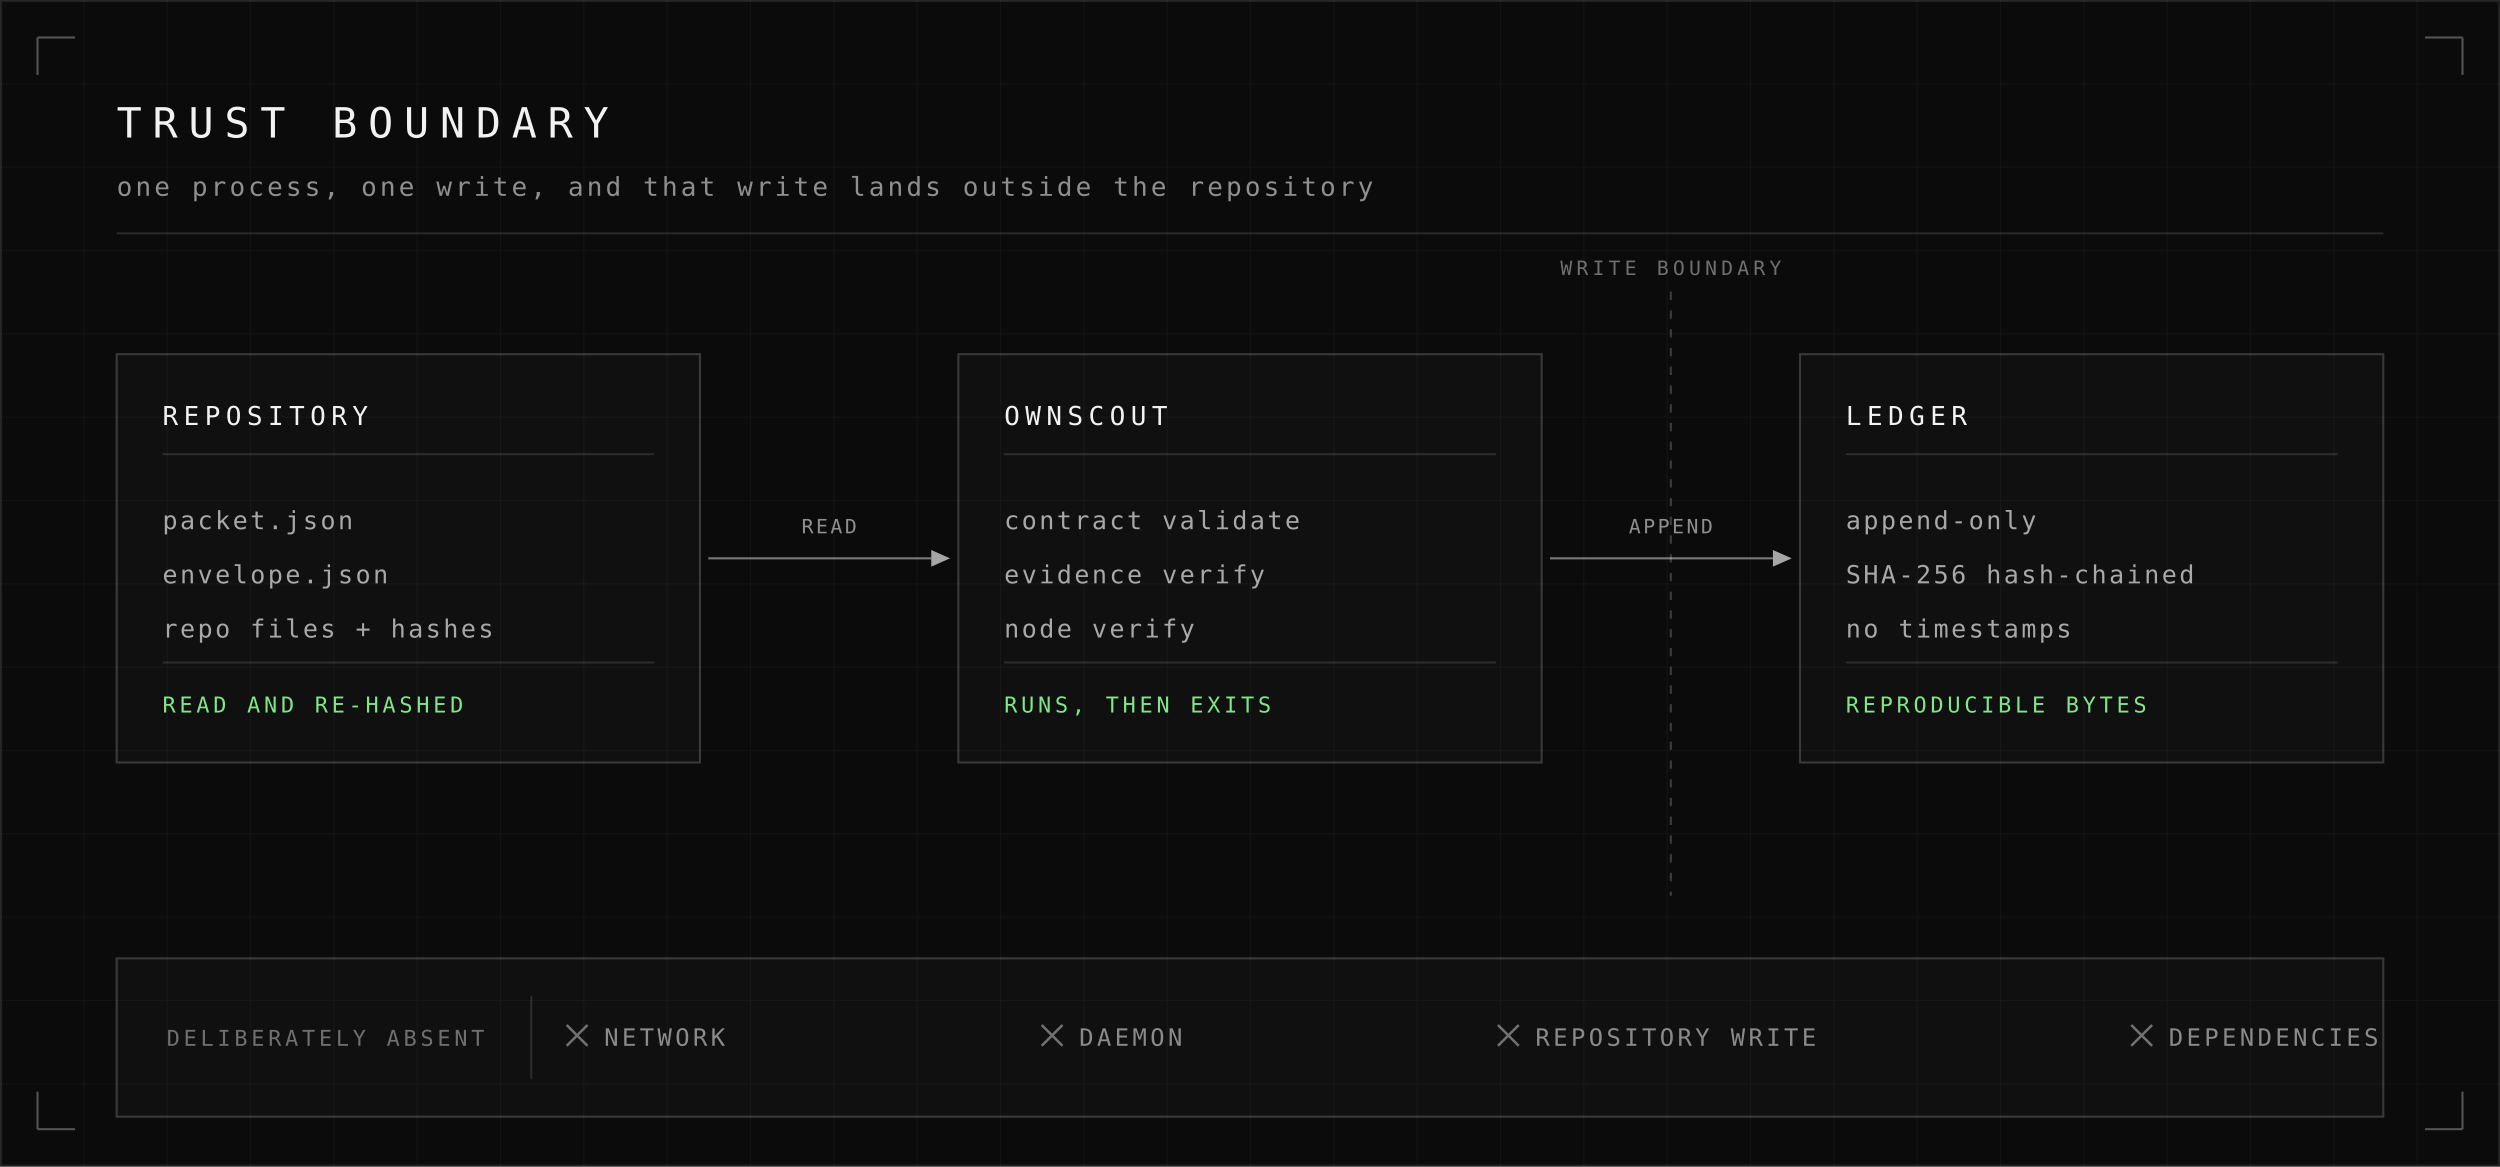
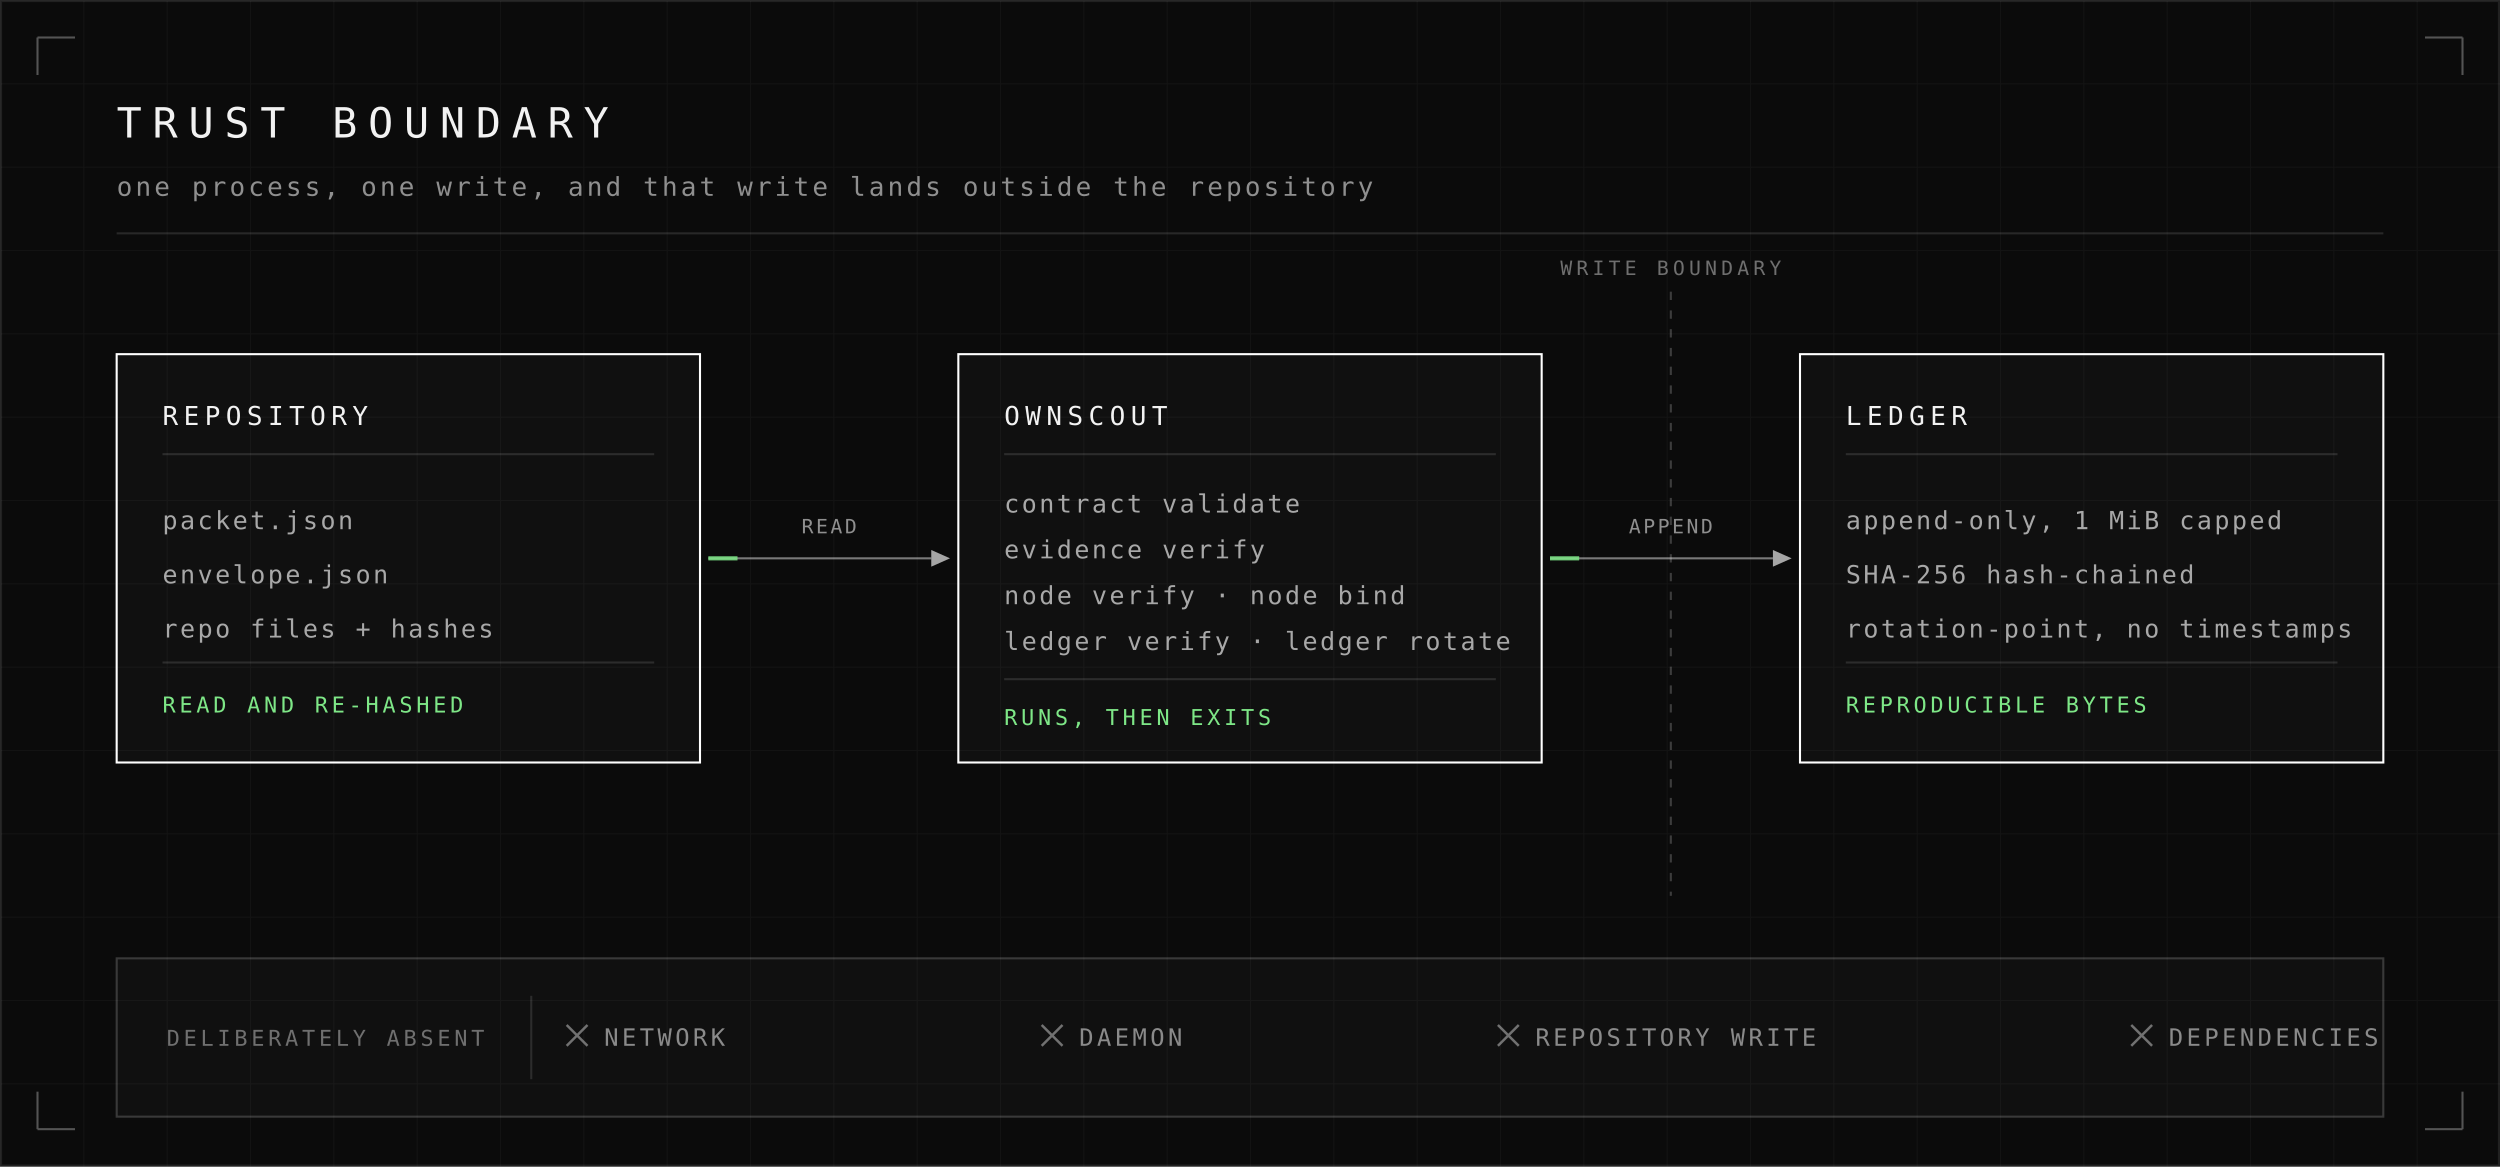
<svg xmlns="http://www.w3.org/2000/svg" viewBox="0 0 1200 560" width="1200" height="560" role="img" aria-label="OwnScout trust boundary: the repository is only ever read, the process runs and exits, and the single ledger write lands outside the repository">
  <defs>
    <pattern id="grid" width="40" height="40" patternUnits="userSpaceOnUse">
      <path d="M40 0H0V40" fill="none" stroke="#ffffff" stroke-opacity="0.035" stroke-width="1" />
    </pattern>
  </defs>
+   <style>
+     .march { animation: march 2.6s linear infinite; }
+     .spark { animation: spark 2.6s linear infinite; }
+     .s2 { animation-delay: -1.3s }
+     .card  { animation: card 9s ease-in-out infinite; }
+     .k2 { animation-delay: -3s } .k3 { animation-delay: -6s }
+     .cross { animation: cross 5.4s ease-in-out infinite; }
+     .x2 { animation-delay: -1.35s } .x3 { animation-delay: -2.7s } .x4 { animation-delay: -4.05s }
+     @keyframes march { to { stroke-dashoffset: -18 } }
+     @keyframes spark { 0% { stroke-dashoffset: 118 } 100% { stroke-dashoffset: 0 } }
+     @keyframes card  { 0%,100% { stroke-opacity: .18 } 12%,30% { stroke-opacity: .44 } 55% { stroke-opacity: .18 } }
+     @keyframes cross { 0%,100% { opacity: .3 } 50% { opacity: .75 } }
+     @media (prefers-reduced-motion: reduce) {
+       .march, .spark, .card, .cross { animation: none }
+       .spark { stroke-dashoffset: 0; stroke-opacity: 0 } .card { stroke-opacity: .22 } .cross { opacity: .5 }
+     }
+   </style>
  <rect width="1200" height="560" fill="#0b0b0b" />
  <rect width="1200" height="560" fill="url(#grid)" />
  <rect x="0.5" y="0.5" width="1199" height="559" fill="none" stroke="#ffffff" stroke-opacity="0.09" />
  <g stroke="#ffffff" stroke-opacity="0.3" stroke-width="1" fill="none">
    <path d="M18 18h18M18 18v18" />
    <path d="M1182 18h-18M1182 18v18" />
    <path d="M18 542h18M18 542v-18" />
    <path d="M1182 542h-18M1182 542v-18" />
  </g>
  <text x="56" y="66" font-family="ui-monospace, SFMono-Regular, Menlo, Consolas, monospace" font-size="20" fill="#f2f2f2" letter-spacing="5.2">TRUST BOUNDARY</text>
  <text x="56" y="94" font-family="ui-monospace, SFMono-Regular, Menlo, Consolas, monospace" font-size="12.5" fill="#8f8f8f" letter-spacing="1.5">one process, one write, and that write lands outside the repository</text>
  <line x1="56" y1="112" x2="1144" y2="112" stroke="#ffffff" stroke-opacity="0.12" />
-   <line x1="802" y1="140" x2="802" y2="430" stroke="#ffffff" stroke-opacity="0.2" stroke-dasharray="4 5" />
+   <line x1="802" y1="140" x2="802" y2="430" stroke="#ffffff" stroke-opacity="0.2" stroke-dasharray="4 5" class="march" />
  <text x="802" y="132" text-anchor="middle" font-family="ui-monospace, SFMono-Regular, Menlo, Consolas, monospace" font-size="9.5" fill="#6f6f6f" letter-spacing="2">WRITE BOUNDARY</text>
-   <rect x="56" y="170" width="280" height="196" fill="#ffffff" fill-opacity="0.02" stroke="#ffffff" stroke-opacity="0.18" />
+   <rect x="56" y="170" width="280" height="196" fill="#ffffff" fill-opacity="0.02" stroke="#ffffff" class="card" />
  <text x="78" y="204" font-family="ui-monospace, SFMono-Regular, Menlo, Consolas, monospace" font-size="12.5" fill="#f2f2f2" letter-spacing="2.6">REPOSITORY</text>
  <line x1="78" y1="218" x2="314" y2="218" stroke="#ffffff" stroke-opacity="0.12" />
  <text x="78" y="254" font-family="ui-monospace, SFMono-Regular, Menlo, Consolas, monospace" font-size="12" fill="#a8a8a8" letter-spacing="1.2">packet.json</text>
  <text x="78" y="280" font-family="ui-monospace, SFMono-Regular, Menlo, Consolas, monospace" font-size="12" fill="#a8a8a8" letter-spacing="1.2">envelope.json</text>
  <text x="78" y="306" font-family="ui-monospace, SFMono-Regular, Menlo, Consolas, monospace" font-size="12" fill="#a8a8a8" letter-spacing="1.2">repo files + hashes</text>
  <line x1="78" y1="318" x2="314" y2="318" stroke="#ffffff" stroke-opacity="0.12" />
  <text x="78" y="342" font-family="ui-monospace, SFMono-Regular, Menlo, Consolas, monospace" font-size="10.5" fill="#7ee787" letter-spacing="1.8">READ AND RE-HASHED</text>
-   <rect x="460" y="170" width="280" height="196" fill="#ffffff" fill-opacity="0.02" stroke="#ffffff" stroke-opacity="0.18" />
+   <rect x="460" y="170" width="280" height="196" fill="#ffffff" fill-opacity="0.02" stroke="#ffffff" class="card k2" />
  <text x="482" y="204" font-family="ui-monospace, SFMono-Regular, Menlo, Consolas, monospace" font-size="12.5" fill="#f2f2f2" letter-spacing="2.6">OWNSCOUT</text>
  <line x1="482" y1="218" x2="718" y2="218" stroke="#ffffff" stroke-opacity="0.12" />
-   <text x="482" y="254" font-family="ui-monospace, SFMono-Regular, Menlo, Consolas, monospace" font-size="12" fill="#a8a8a8" letter-spacing="1.2">contract validate</text>
-   <text x="482" y="280" font-family="ui-monospace, SFMono-Regular, Menlo, Consolas, monospace" font-size="12" fill="#a8a8a8" letter-spacing="1.2">evidence verify</text>
-   <text x="482" y="306" font-family="ui-monospace, SFMono-Regular, Menlo, Consolas, monospace" font-size="12" fill="#a8a8a8" letter-spacing="1.2">node verify</text>
-   <line x1="482" y1="318" x2="718" y2="318" stroke="#ffffff" stroke-opacity="0.12" />
-   <text x="482" y="342" font-family="ui-monospace, SFMono-Regular, Menlo, Consolas, monospace" font-size="10.5" fill="#7ee787" letter-spacing="1.8">RUNS, THEN EXITS</text>
-   <rect x="864" y="170" width="280" height="196" fill="#ffffff" fill-opacity="0.02" stroke="#ffffff" stroke-opacity="0.18" />
+   <text x="482" y="246" font-family="ui-monospace, SFMono-Regular, Menlo, Consolas, monospace" font-size="12" fill="#a8a8a8" letter-spacing="1.2">contract validate</text>
+   <text x="482" y="268" font-family="ui-monospace, SFMono-Regular, Menlo, Consolas, monospace" font-size="12" fill="#a8a8a8" letter-spacing="1.2">evidence verify</text>
+   <text x="482" y="290" font-family="ui-monospace, SFMono-Regular, Menlo, Consolas, monospace" font-size="12" fill="#a8a8a8" letter-spacing="1.2">node verify · node bind</text>
+   <text x="482" y="312" font-family="ui-monospace, SFMono-Regular, Menlo, Consolas, monospace" font-size="12" fill="#a8a8a8" letter-spacing="1.2">ledger verify · ledger rotate</text>
+   <line x1="482" y1="326" x2="718" y2="326" stroke="#ffffff" stroke-opacity="0.12" />
+   <text x="482" y="348" font-family="ui-monospace, SFMono-Regular, Menlo, Consolas, monospace" font-size="10.5" fill="#7ee787" letter-spacing="1.8">RUNS, THEN EXITS</text>
+   <rect x="864" y="170" width="280" height="196" fill="#ffffff" fill-opacity="0.02" stroke="#ffffff" class="card k3" />
  <text x="886" y="204" font-family="ui-monospace, SFMono-Regular, Menlo, Consolas, monospace" font-size="12.5" fill="#f2f2f2" letter-spacing="2.6">LEDGER</text>
  <line x1="886" y1="218" x2="1122" y2="218" stroke="#ffffff" stroke-opacity="0.12" />
-   <text x="886" y="254" font-family="ui-monospace, SFMono-Regular, Menlo, Consolas, monospace" font-size="12" fill="#a8a8a8" letter-spacing="1.2">append-only</text>
+   <text x="886" y="254" font-family="ui-monospace, SFMono-Regular, Menlo, Consolas, monospace" font-size="12" fill="#a8a8a8" letter-spacing="1.2">append-only, 1 MiB capped</text>
  <text x="886" y="280" font-family="ui-monospace, SFMono-Regular, Menlo, Consolas, monospace" font-size="12" fill="#a8a8a8" letter-spacing="1.2">SHA-256 hash-chained</text>
-   <text x="886" y="306" font-family="ui-monospace, SFMono-Regular, Menlo, Consolas, monospace" font-size="12" fill="#a8a8a8" letter-spacing="1.2">no timestamps</text>
+   <text x="886" y="306" font-family="ui-monospace, SFMono-Regular, Menlo, Consolas, monospace" font-size="12" fill="#a8a8a8" letter-spacing="1.2">rotation-point, no timestamps</text>
  <line x1="886" y1="318" x2="1122" y2="318" stroke="#ffffff" stroke-opacity="0.12" />
  <text x="886" y="342" font-family="ui-monospace, SFMono-Regular, Menlo, Consolas, monospace" font-size="10.5" fill="#7ee787" letter-spacing="1.8">REPRODUCIBLE BYTES</text>
  <line x1="340" y1="268" x2="447" y2="268" stroke="#e8e8e8" stroke-opacity="0.5" stroke-width="1" />
  <path d="M447 264 l9 4 l-9 4 z" fill="#e8e8e8" fill-opacity="0.7" />
+   <line x1="340" y1="268" x2="456" y2="268" stroke="#7ee787" stroke-opacity="0.85" stroke-width="2" stroke-dasharray="14 104" class="spark" />
  <text x="398" y="256" text-anchor="middle" font-family="ui-monospace, SFMono-Regular, Menlo, Consolas, monospace" font-size="9.5" fill="#8f8f8f" letter-spacing="1.2">READ</text>
  <line x1="744" y1="268" x2="851" y2="268" stroke="#e8e8e8" stroke-opacity="0.5" stroke-width="1" />
  <path d="M851 264 l9 4 l-9 4 z" fill="#e8e8e8" fill-opacity="0.7" />
+   <line x1="744" y1="268" x2="860" y2="268" stroke="#7ee787" stroke-opacity="0.85" stroke-width="2" stroke-dasharray="14 102" class="spark s2" />
  <text x="802" y="256" text-anchor="middle" font-family="ui-monospace, SFMono-Regular, Menlo, Consolas, monospace" font-size="9.5" fill="#8f8f8f" letter-spacing="1.2">APPEND</text>
  <rect x="56" y="460" width="1088" height="76" fill="#ffffff" fill-opacity="0.02" stroke="#ffffff" stroke-opacity="0.18" />
  <text x="80" y="502" font-family="ui-monospace, SFMono-Regular, Menlo, Consolas, monospace" font-size="10.5" fill="#6f6f6f" letter-spacing="1.8">DELIBERATELY ABSENT</text>
  <line x1="255" y1="478" x2="255" y2="518" stroke="#ffffff" stroke-opacity="0.12" />
-   <g>
+   <g class="cross">
    <path d="M272 492 l10 10 M282 492 l-10 10" stroke="#e8e8e8" stroke-opacity="0.45" stroke-width="1.2" fill="none" />
    <text x="290" y="502" font-family="ui-monospace, SFMono-Regular, Menlo, Consolas, monospace" font-size="11.5" fill="#8a8a8a" letter-spacing="1.6">NETWORK</text>
  </g>
-   <g>
+   <g class="cross x2">
    <path d="M500 492 l10 10 M510 492 l-10 10" stroke="#e8e8e8" stroke-opacity="0.45" stroke-width="1.2" fill="none" />
    <text x="518" y="502" font-family="ui-monospace, SFMono-Regular, Menlo, Consolas, monospace" font-size="11.5" fill="#8a8a8a" letter-spacing="1.6">DAEMON</text>
  </g>
-   <g>
+   <g class="cross x3">
    <path d="M719 492 l10 10 M729 492 l-10 10" stroke="#e8e8e8" stroke-opacity="0.45" stroke-width="1.2" fill="none" />
    <text x="737" y="502" font-family="ui-monospace, SFMono-Regular, Menlo, Consolas, monospace" font-size="11.5" fill="#8a8a8a" letter-spacing="1.6">REPOSITORY WRITE</text>
  </g>
-   <g>
+   <g class="cross x4">
    <path d="M1023 492 l10 10 M1033 492 l-10 10" stroke="#e8e8e8" stroke-opacity="0.45" stroke-width="1.2" fill="none" />
    <text x="1041" y="502" font-family="ui-monospace, SFMono-Regular, Menlo, Consolas, monospace" font-size="11.5" fill="#8a8a8a" letter-spacing="1.6">DEPENDENCIES</text>
  </g>
</svg>
